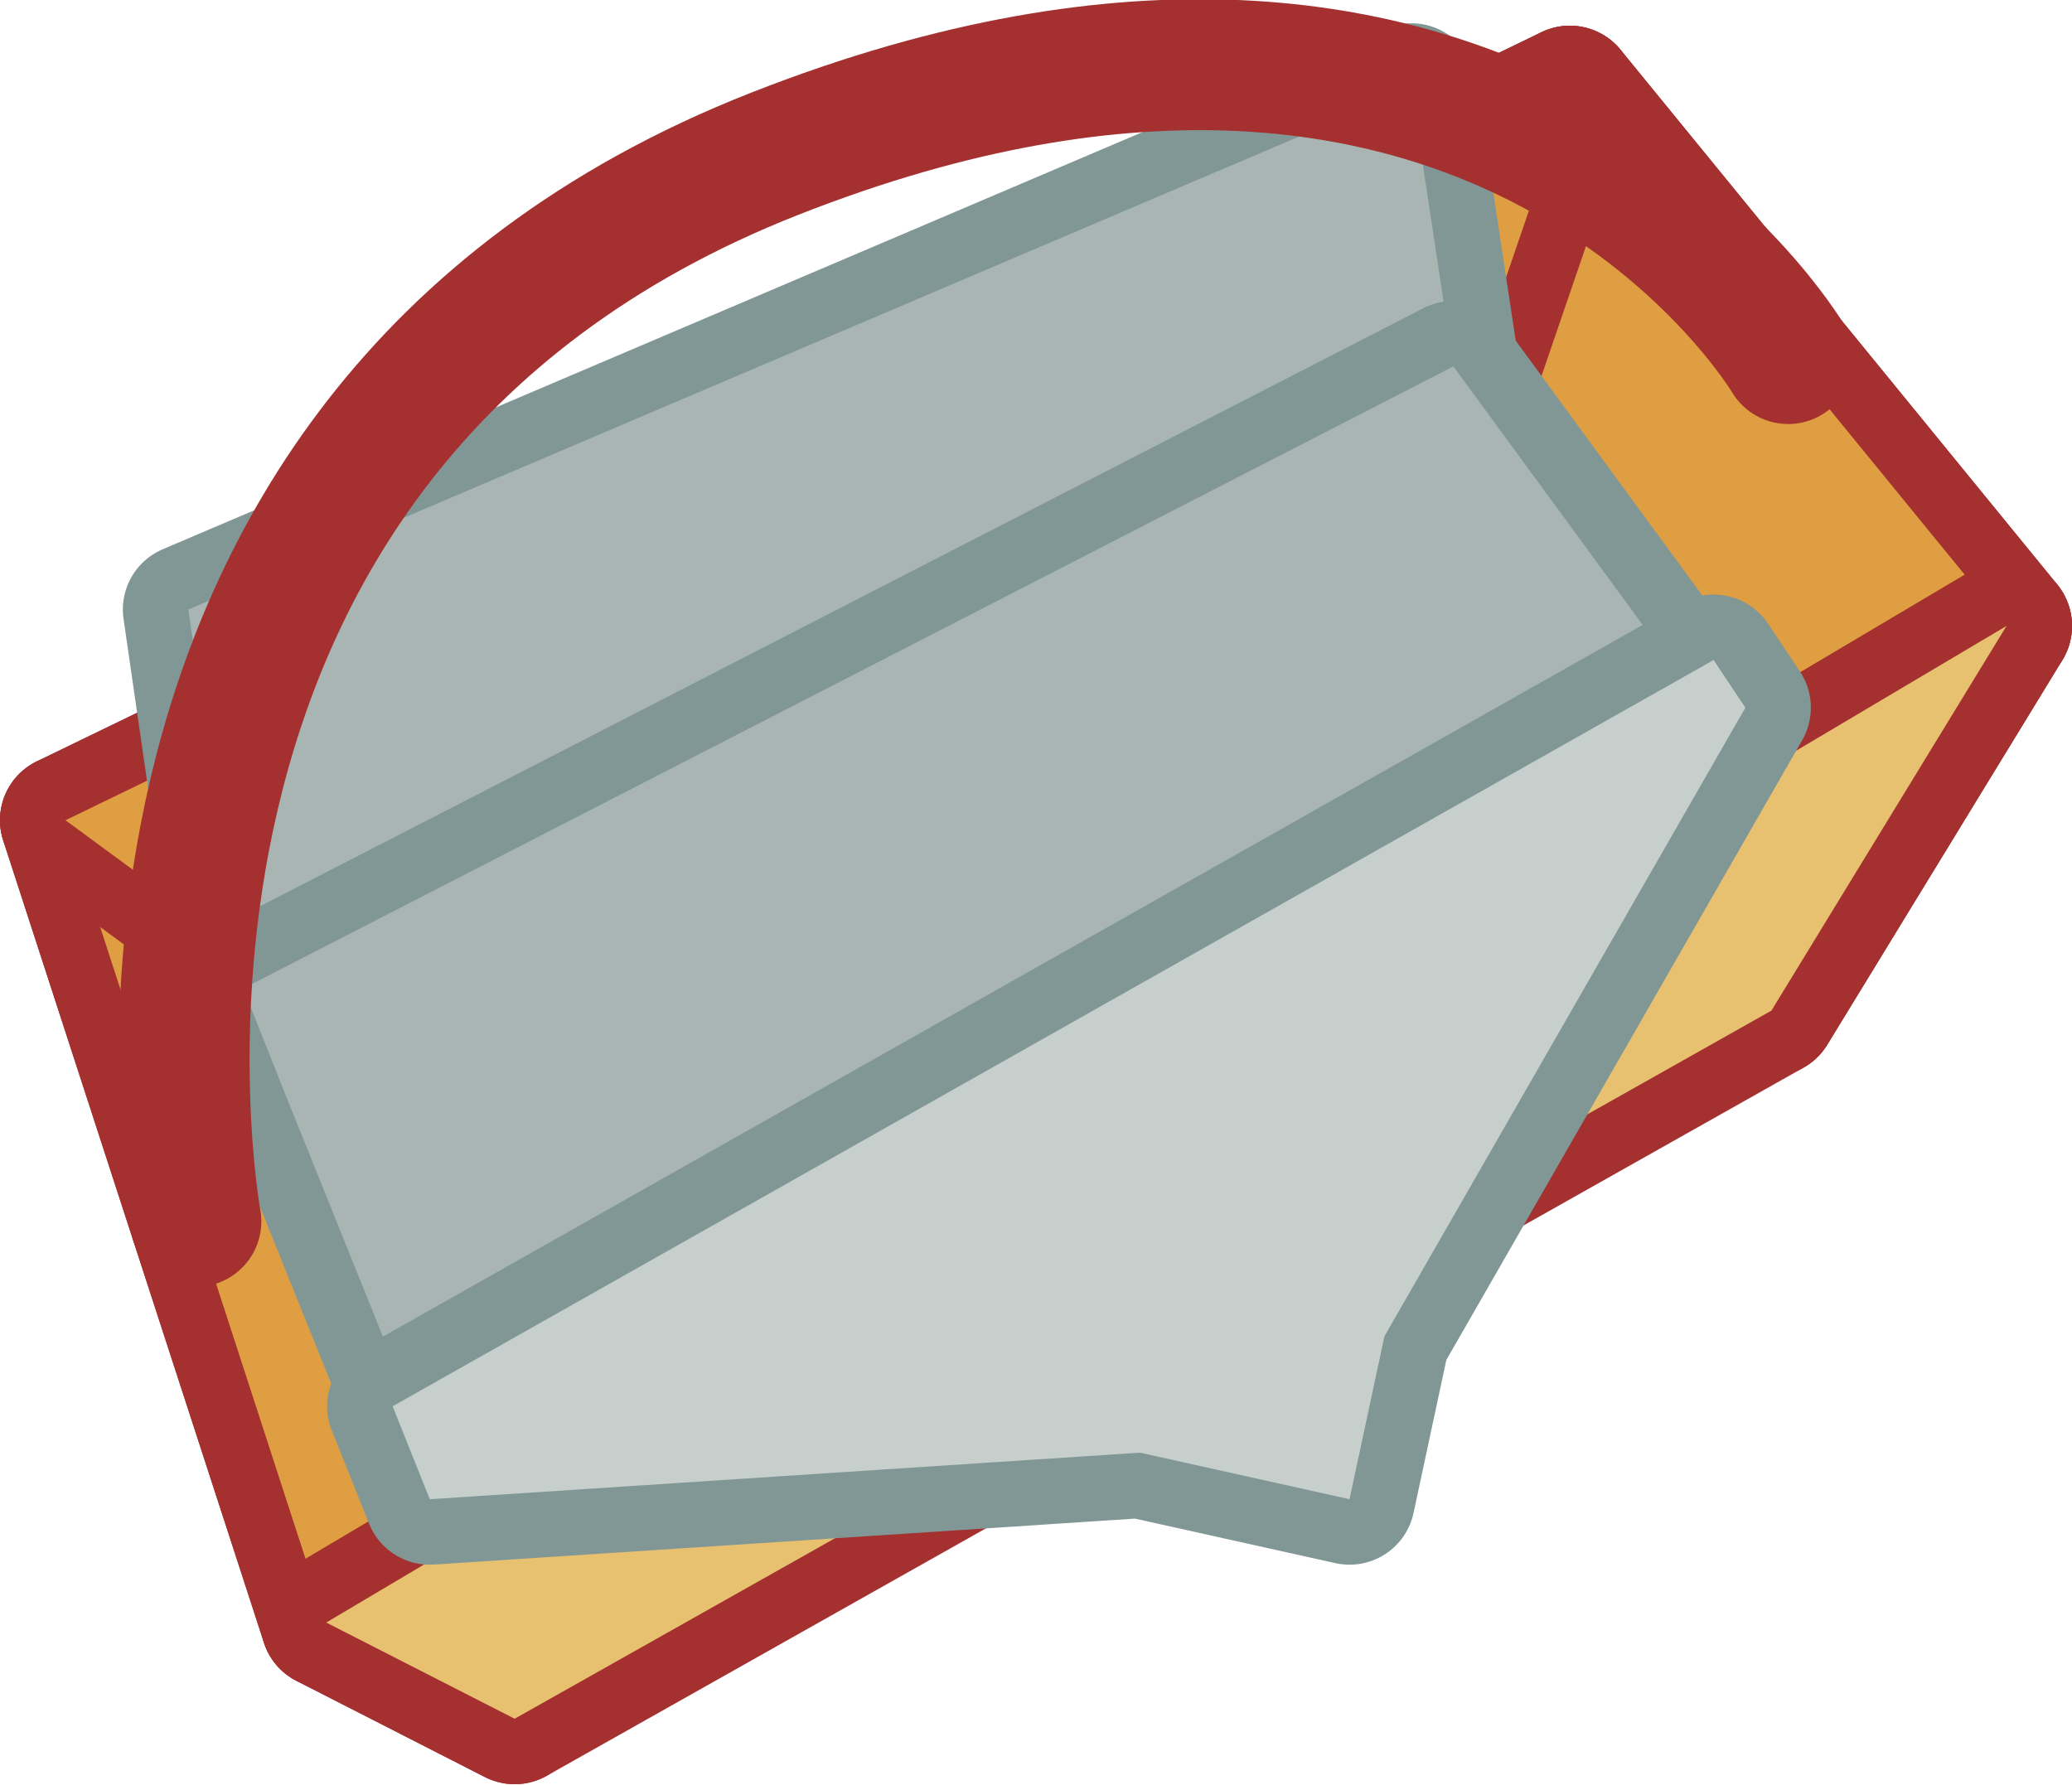
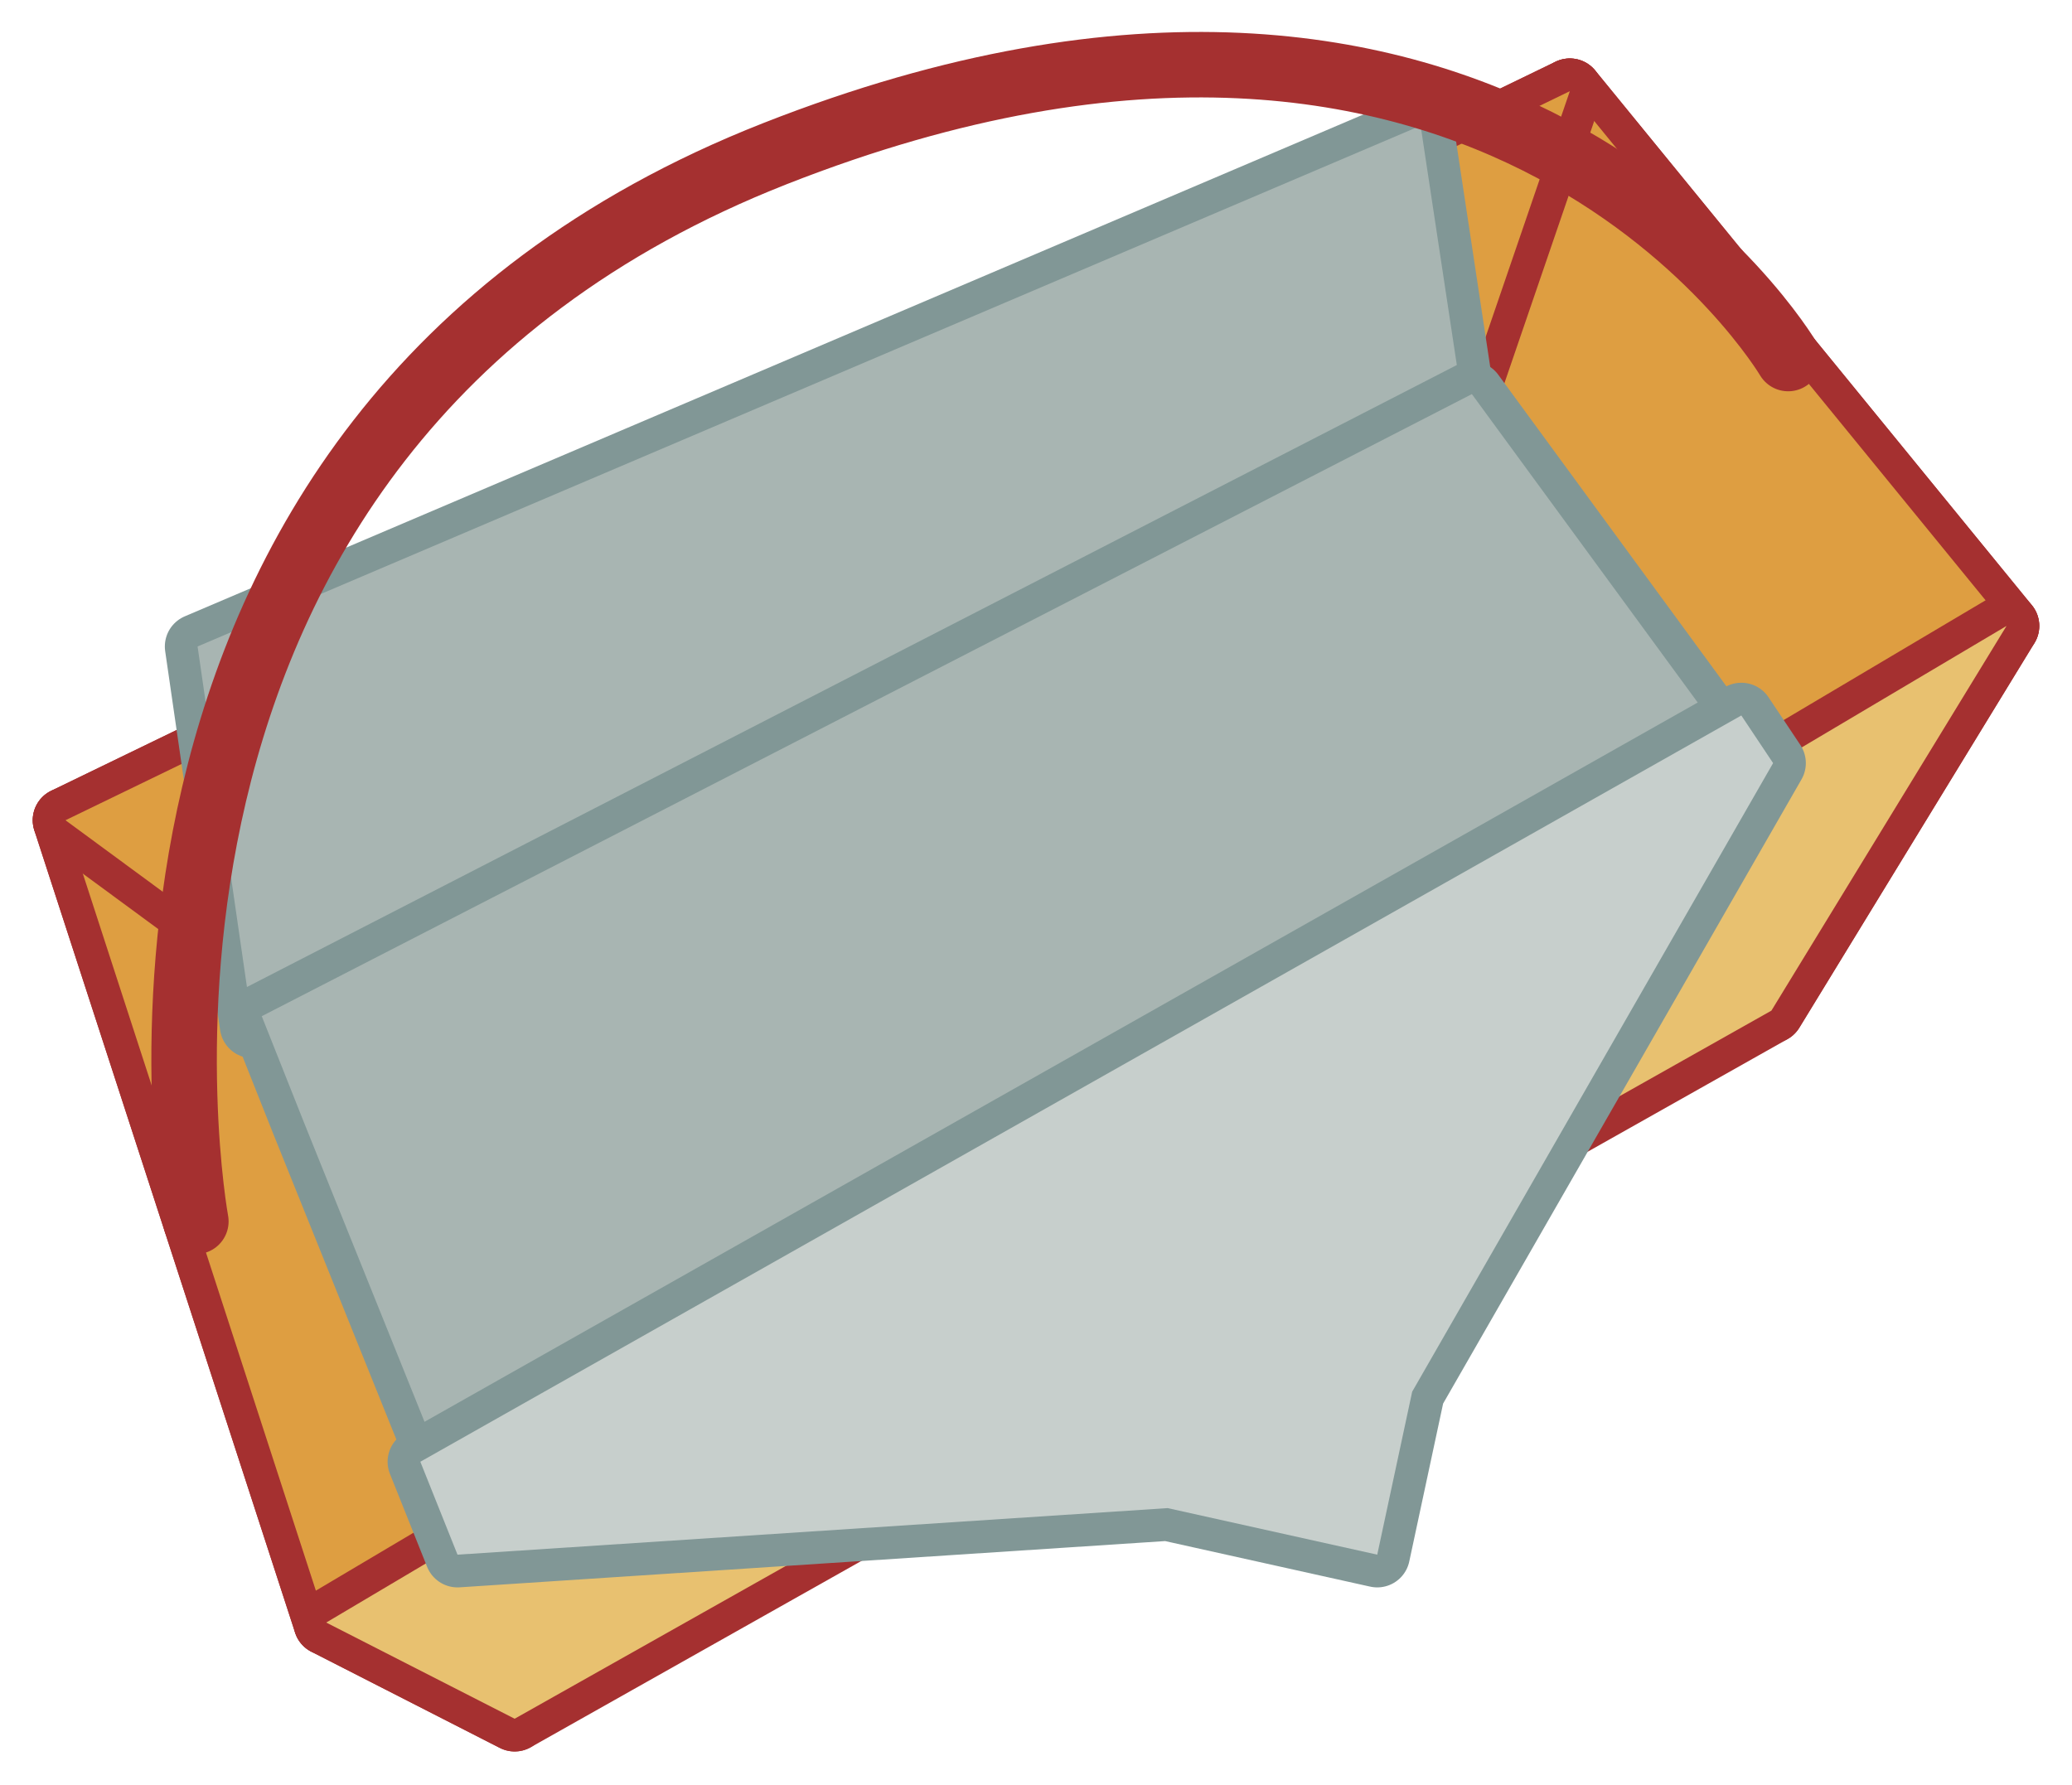
<svg xmlns="http://www.w3.org/2000/svg" width="253.154" height="218.02" viewBox="0 0 253.154 218.02" version="1.1" id="svg1">
  <defs id="defs1" />
  <g id="layer1" transform="translate(-136,-65)">
-     <path id="path5" style="fill:#de9e41;stroke:#a53030;stroke-width:16;stroke-linecap:round;stroke-linejoin:round;paint-order:markers stroke fill" d="m 327.799,76.141 -183.799,89.088 31.859,98.037 205.295,-121.779 z" />
-     <path style="fill:#de9e41;stroke:#a53030;stroke-width:16;stroke-linecap:round;stroke-linejoin:round;paint-order:markers stroke fill" d="m 312.623,130.42 39.806,58.073 28.725,-47.007 -53.355,-65.346 z" id="path24" />
-     <path style="fill:#de9e41;stroke:#a53030;stroke-width:16;stroke-linecap:round;stroke-linejoin:round;paint-order:markers stroke fill" d="m 178.103,199.311 20.776,75.709 -23.02,-11.754 -31.859,-98.037 z" id="path25" />
-     <path style="fill:#de9e41;stroke:#a53030;stroke-width:16;stroke-linecap:round;stroke-linejoin:round;paint-order:markers stroke fill" d="m 144,165.229 39.294,28.891 124.139,-58.509 20.367,-59.47 z" id="path23" />
-     <path d="M 165.722,185.787 313.572,109.771 308.439,75.844 159.011,139.478 Z" style="fill:#a8b5b2;stroke:#819796;stroke-width:16;stroke-linecap:round;stroke-linejoin:round;paint-order:markers stroke fill" id="path30" />
-     <path d="m 165.722,185.787 5.176,13.029 23.632,58.687 159.016,-93.135 -39.973,-54.597 z" style="fill:#a8b5b2;stroke:#819796;stroke-width:16;stroke-linecap:round;stroke-linejoin:round;stroke-dasharray:none;paint-order:markers stroke fill" id="path31" />
-     <path style="fill:#e8c170;stroke:#a53030;stroke-width:16;stroke-linecap:round;stroke-linejoin:round;paint-order:markers stroke fill" d="M 381.154,141.486 352.429,188.493 198.879,275.02 175.859,263.266 Z" id="path22" />
-     <path style="fill:none;stroke:#a53030;stroke-width:16;stroke-linecap:round;stroke-linejoin:round;paint-order:markers stroke fill" d="m 354.476,108.813 c 0,0 -35.326,-59.812 -123.765,-25.048 -88.439,34.764 -70.781,130.482 -70.781,130.482" id="path26" />
-     <path id="path32" style="fill:#c7cfcc;stroke:#819796;stroke-width:16;stroke-linecap:round;stroke-linejoin:round;stroke-dasharray:none;paint-order:markers stroke fill" d="m 345.365,145.652 -161.395,91.191 4.541,11.354 86.768,-5.689 25.604,5.689 4.268,-19.914 44.096,-76.811 z" />
+     <path id="path5" style="fill:#de9e41;stroke:#a53030;stroke-width:8;stroke-linecap:round;stroke-linejoin:round;paint-order:markers stroke fill;stroke-dasharray:none" d="m 327.799,76.141 -183.799,89.088 31.859,98.037 205.295,-121.779 z" />
+     <path style="fill:#de9e41;stroke:#a53030;stroke-width:8;stroke-linecap:round;stroke-linejoin:round;paint-order:markers stroke fill;stroke-dasharray:none" d="m 312.623,130.42 39.806,58.073 28.725,-47.007 -53.355,-65.346 z" id="path24" />
+     <path style="fill:#de9e41;stroke:#a53030;stroke-width:8;stroke-linecap:round;stroke-linejoin:round;paint-order:markers stroke fill;stroke-dasharray:none" d="m 178.103,199.311 20.776,75.709 -23.02,-11.754 -31.859,-98.037 z" id="path25" />
+     <path style="fill:#de9e41;stroke:#a53030;stroke-width:8;stroke-linecap:round;stroke-linejoin:round;paint-order:markers stroke fill;stroke-dasharray:none" d="m 144,165.229 39.294,28.891 124.139,-58.509 20.367,-59.47 z" id="path23" />
+     <path d="M 166.852,190.304 314.701,114.288 309.568,80.36 160.14,143.995 Z" style="fill:#a8b5b2;stroke:#819796;stroke-width:8;stroke-linecap:round;stroke-linejoin:round;stroke-dasharray:none;paint-order:markers stroke fill" id="path30" />
+     <path d="m 167.981,189.174 5.176,13.029 23.632,58.687 159.016,-93.135 -39.973,-54.597 z" style="fill:#a8b5b2;stroke:#819796;stroke-width:8;stroke-linecap:round;stroke-linejoin:round;stroke-dasharray:none;paint-order:markers stroke fill" id="path31" />
+     <path style="fill:#e8c170;stroke:#a53030;stroke-width:8;stroke-linecap:round;stroke-linejoin:round;paint-order:markers stroke fill;stroke-dasharray:none" d="M 381.154,141.486 352.429,188.493 198.879,275.02 175.859,263.266 Z" id="path22" />
+     <path style="fill:none;stroke:#a53030;stroke-width:8;stroke-linecap:round;stroke-linejoin:round;paint-order:markers stroke fill;stroke-dasharray:none" d="m 354.476,108.813 c 0,0 -35.326,-59.812 -123.765,-25.048 -88.439,34.764 -70.781,130.482 -70.781,130.482" id="path26" />
+     <path id="path32" style="fill:#c7cfcc;stroke:#819796;stroke-width:8;stroke-linecap:round;stroke-linejoin:round;stroke-dasharray:none;paint-order:markers stroke fill" d="m 348.752,152.427 -161.395,91.191 4.541,11.354 86.768,-5.689 25.604,5.689 4.268,-19.914 44.096,-76.811 z" />
  </g>
</svg>
